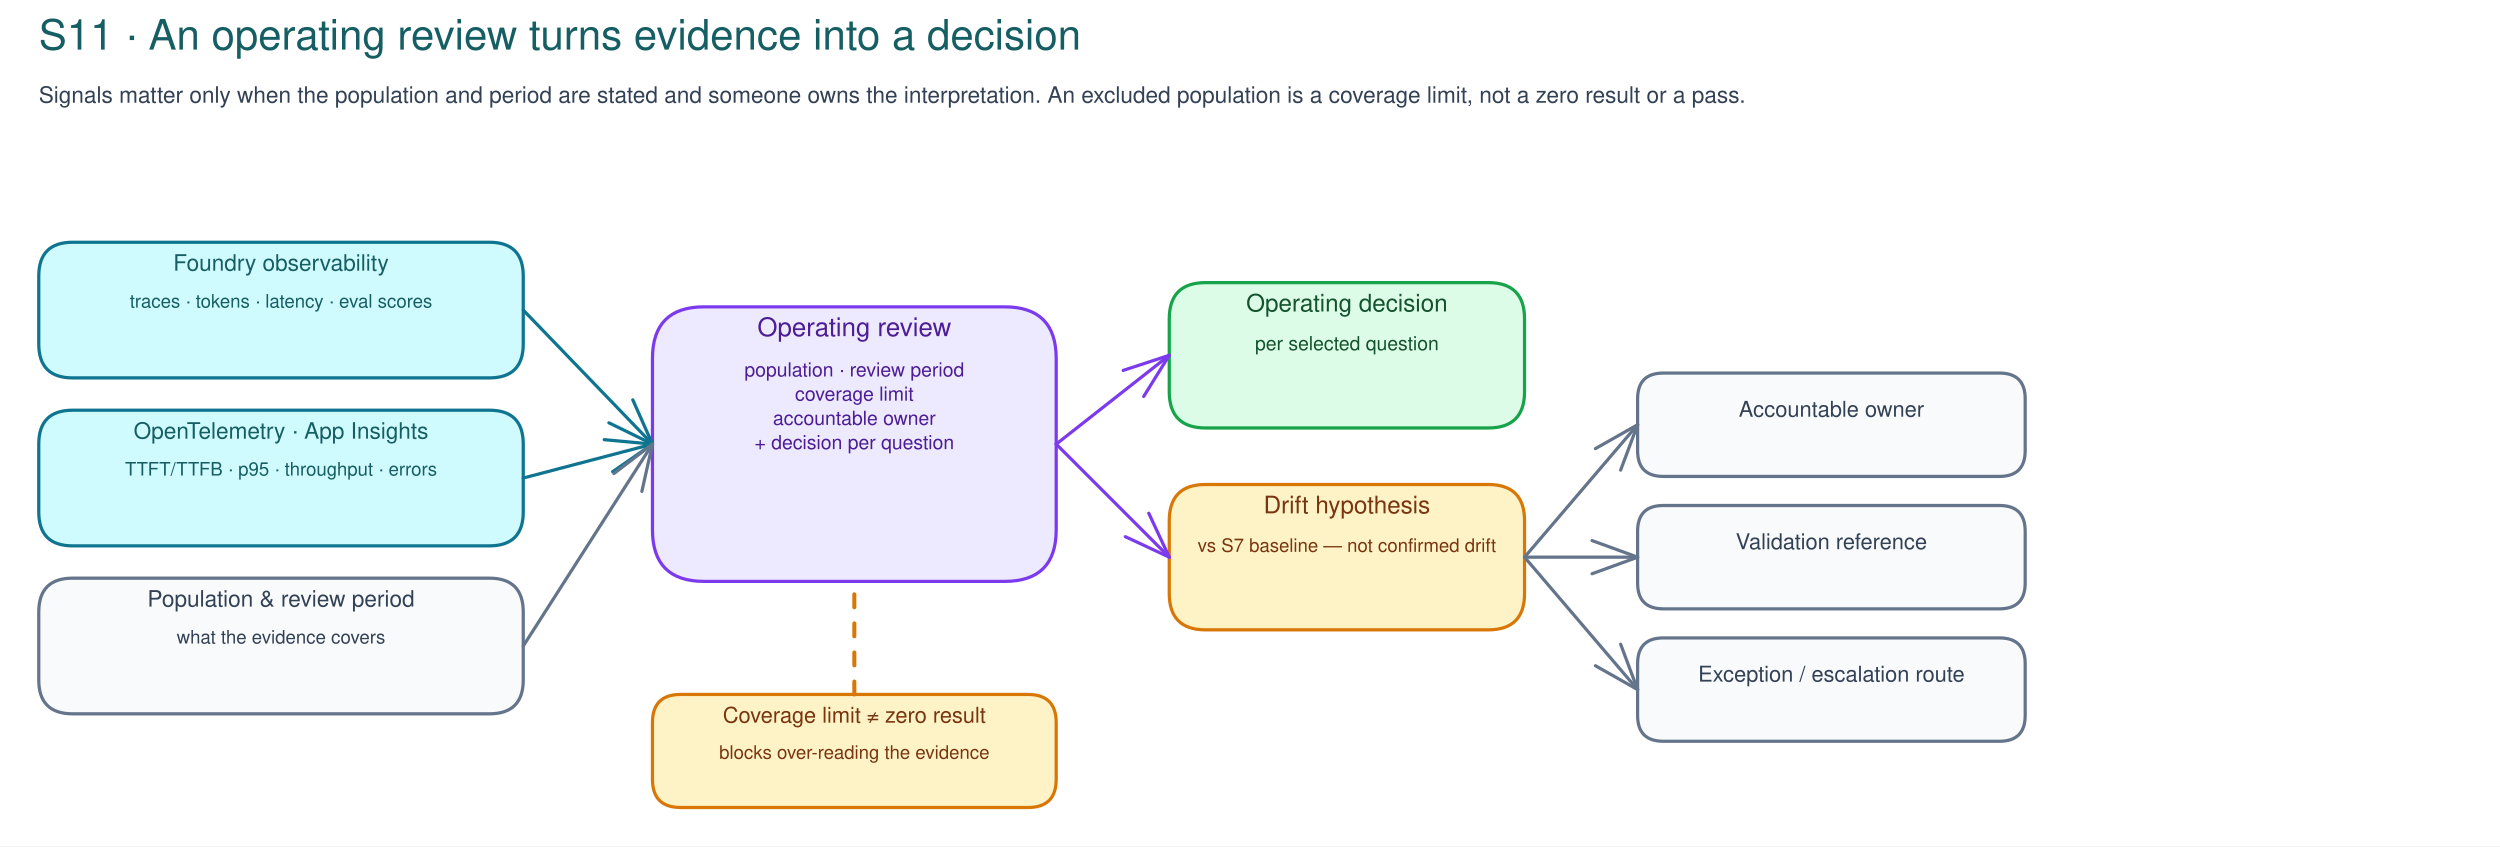
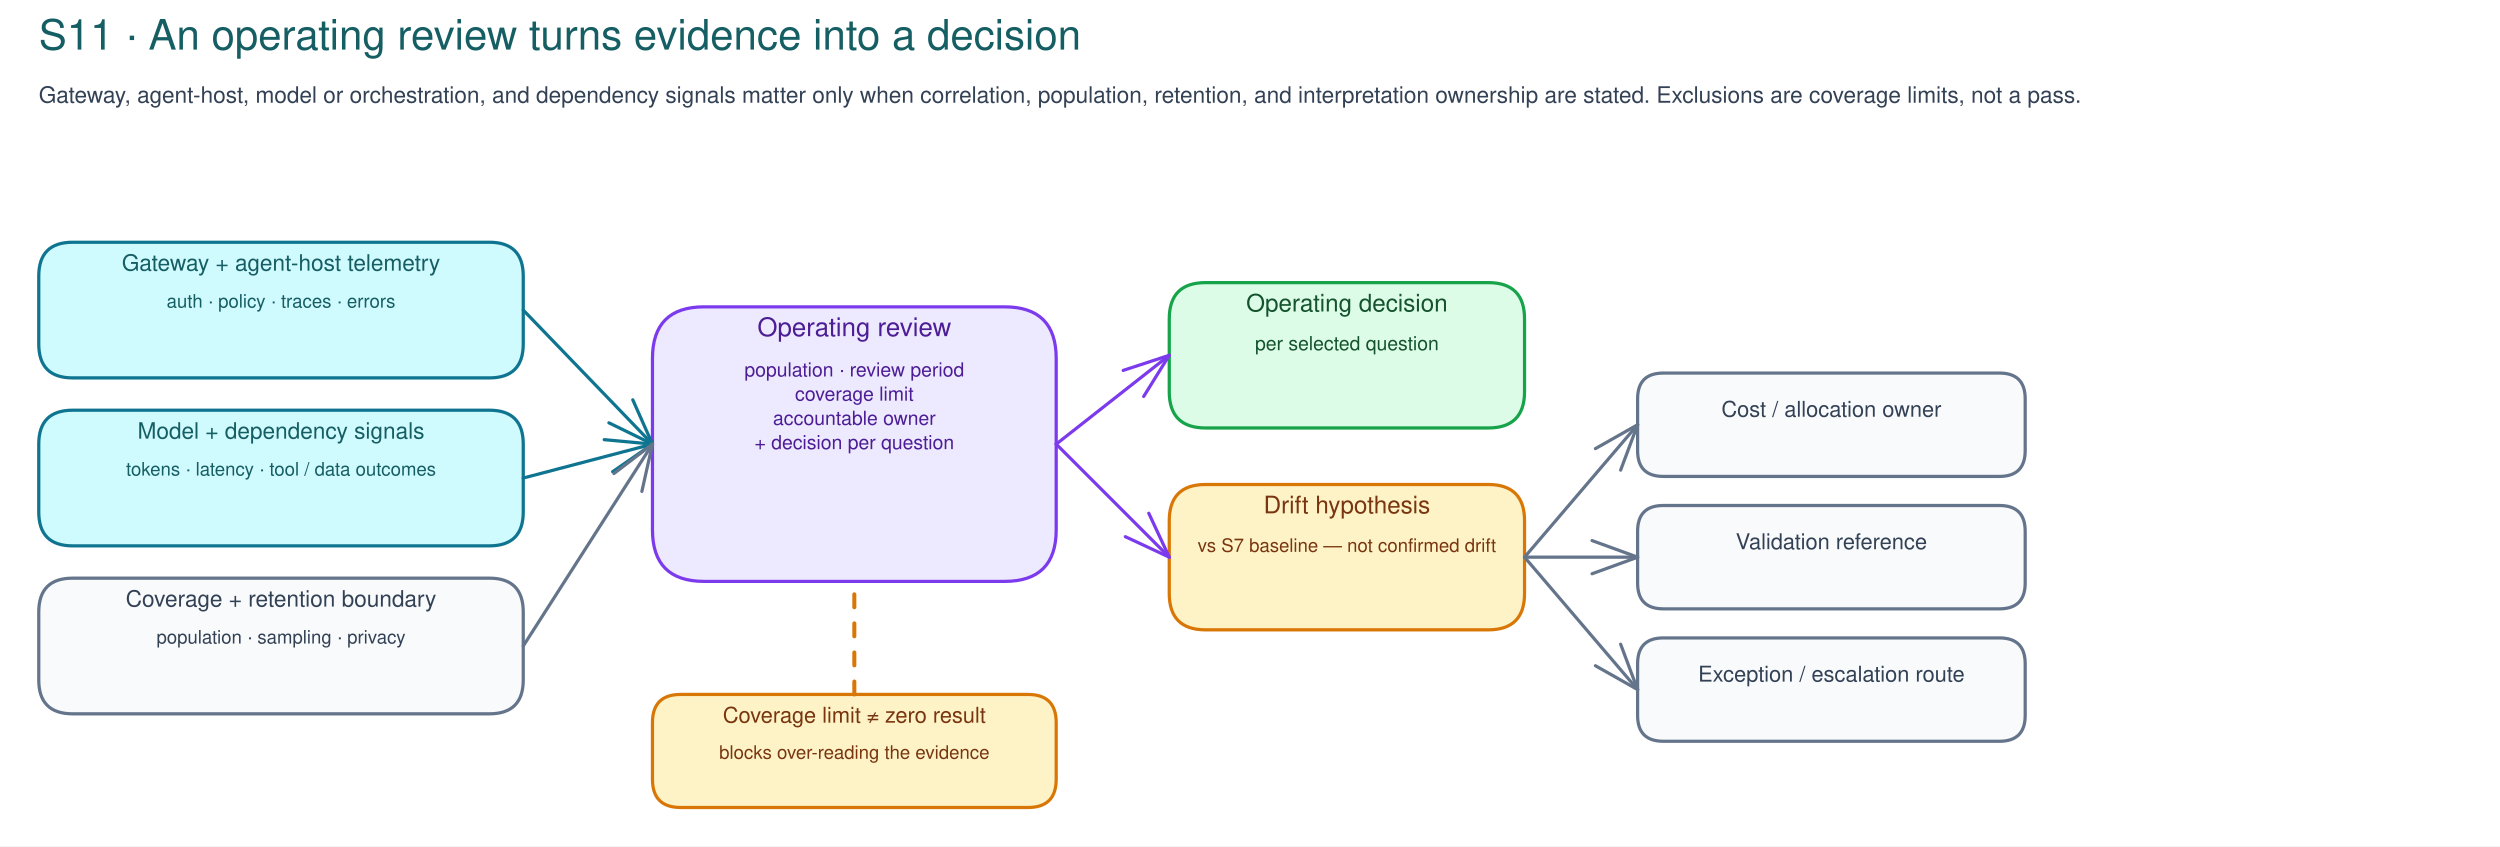
<svg xmlns="http://www.w3.org/2000/svg" version="1.1" viewBox="0 0 1548 524" width="1548" height="524">
  <defs>
    <style class="style-fonts">
      @font-face {
        font-family: "Virgil";
        src: url("https://unpkg.com/@excalidraw/excalidraw@undefined/dist/excalidraw-assets/Virgil.woff2");
      }
      @font-face {
        font-family: "Cascadia";
        src: url("https://unpkg.com/@excalidraw/excalidraw@undefined/dist/excalidraw-assets/Cascadia.woff2");
      }
      @font-face {
        font-family: "Assistant";
        src: url("https://unpkg.com/@excalidraw/excalidraw@undefined/dist/excalidraw-assets/Assistant-Regular.woff2");
      }
    </style>
  </defs>
  <rect x="0" y="0" width="1548" height="524" fill="#ffffff" />
  <g transform="translate(24 24) rotate(0 750 16.25)">
    <text x="0" y="0" font-family="Helvetica, Segoe UI Emoji" font-size="26px" fill="#155e63" text-anchor="start" style="white-space: pre;" direction="ltr" dominant-baseline="text-before-edge">S11 · An operating review turns evidence into a decision</text>
  </g>
  <g transform="translate(24 60) rotate(0 750 8.75)">
-     <text x="0" y="0" font-family="Helvetica, Segoe UI Emoji" font-size="14px" fill="#334155" text-anchor="start" style="white-space: pre;" direction="ltr" dominant-baseline="text-before-edge">Signals matter only when the population and period are stated and someone owns the interpretation. An excluded population is a coverage limit, not a zero result or a pass.</text>
+     <text x="0" y="0" font-family="Helvetica, Segoe UI Emoji" font-size="14px" fill="#334155" text-anchor="start" style="white-space: pre;" direction="ltr" dominant-baseline="text-before-edge">Gateway, agent-host, model or orchestration, and dependency signals matter only when correlation, population, retention, and interpretation ownership are stated. Exclusions are coverage limits, not a pass.</text>
  </g>
  <g stroke-linecap="round" transform="translate(24 150) rotate(0 150 42)">
-     <path d="M21 0 C93.76 0, 166.52 0, 279 0 C293 0, 300 7, 300 21 C300 31.7, 300 42.41, 300 63 C300 77, 293 84, 279 84 C208.84 84, 138.68 84, 21 84 C7 84, 0 77, 0 63 C0 46.62, 0 30.24, 0 21 C0 7, 7 0, 21 0" stroke="none" stroke-width="0" fill="#cffafe" />
-     <path d="M21 0 C76.93 0, 132.87 0, 279 0 M21 0 C83.15 0, 145.3 0, 279 0 M279 0 C293 0, 300 7, 300 21 M279 0 C293 0, 300 7, 300 21 M300 21 C300 29.66, 300 38.31, 300 63 M300 21 C300 31.24, 300 41.48, 300 63 M300 63 C300 77, 293 84, 279 84 M300 63 C300 77, 293 84, 279 84 M279 84 C184.04 84, 89.09 84, 21 84 M279 84 C196.29 84, 113.58 84, 21 84 M21 84 C7 84, 0 77, 0 63 M21 84 C7 84, 0 77, 0 63 M0 63 C0 54.33, 0 45.66, 0 21 M0 63 C0 47.5, 0 32, 0 21 M0 21 C0 7, 7 0, 21 0 M0 21 C0 7, 7 0, 21 0" stroke="#0e7490" stroke-width="2" fill="none" />
+     <path d="M21 0 C103.63 0, 186.27 0, 279 0 C293 0, 300 7, 300 21 C300 33.38, 300 45.75, 300 63 C300 77, 293 84, 279 84 C217.29 84, 155.58 84, 21 84 C7 84, 0 77, 0 63 C0 53.22, 0 43.44, 0 21 C0 7, 7 0, 21 0" stroke="none" stroke-width="0" fill="#cffafe" />
+     <path d="M21 0 C77.06 0, 133.13 0, 279 0 M21 0 C99.48 0, 177.97 0, 279 0 M279 0 C293 0, 300 7, 300 21 M279 0 C293 0, 300 7, 300 21 M300 21 C300 36.39, 300 51.78, 300 63 M300 21 C300 32.35, 300 43.7, 300 63 M300 63 C300 77, 293 84, 279 84 M300 63 C300 77, 293 84, 279 84 M279 84 C195.57 84, 112.15 84, 21 84 M279 84 C203.55 84, 128.09 84, 21 84 M21 84 C7 84, 0 77, 0 63 M21 84 C7 84, 0 77, 0 63 M0 63 C0 49.18, 0 35.36, 0 21 M0 63 C0 49.23, 0 35.47, 0 21 M0 21 C0 7, 7 0, 21 0 M0 21 C0 7, 7 0, 21 0" stroke="#0e7490" stroke-width="2" fill="none" />
  </g>
  <g transform="translate(30 164) rotate(0 144 8.75)">
-     <text x="144" y="0" font-family="Helvetica, Segoe UI Emoji" font-size="14px" fill="#155e63" text-anchor="middle" style="white-space: pre;" direction="ltr" dominant-baseline="text-before-edge">Foundry observability</text>
+     <text x="144" y="0" font-family="Helvetica, Segoe UI Emoji" font-size="14px" fill="#155e63" text-anchor="middle" style="white-space: pre;" direction="ltr" dominant-baseline="text-before-edge">Gateway + agent-host telemetry</text>
  </g>
  <g transform="translate(30 187.5) rotate(0 144 7.1875)">
-     <text x="144" y="0" font-family="Helvetica, Segoe UI Emoji" font-size="11.5px" fill="#155e63" text-anchor="middle" style="white-space: pre;" direction="ltr" dominant-baseline="text-before-edge">traces · tokens · latency · eval scores</text>
+     <text x="144" y="0" font-family="Helvetica, Segoe UI Emoji" font-size="11.5px" fill="#155e63" text-anchor="middle" style="white-space: pre;" direction="ltr" dominant-baseline="text-before-edge">auth · policy · traces · errors</text>
  </g>
  <g stroke-linecap="round" transform="translate(24 254) rotate(0 150 42)">
-     <path d="M21 0 C103.91 0, 186.83 0, 279 0 C293 0, 300 7, 300 21 C300 34.43, 300 47.86, 300 63 C300 77, 293 84, 279 84 C186.21 84, 93.42 84, 21 84 C7 84, 0 77, 0 63 C0 54.35, 0 45.69, 0 21 C0 7, 7 0, 21 0" stroke="none" stroke-width="0" fill="#cffafe" />
-     <path d="M21 0 C76.98 0, 132.97 0, 279 0 M21 0 C89.27 0, 157.55 0, 279 0 M279 0 C293 0, 300 7, 300 21 M279 0 C293 0, 300 7, 300 21 M300 21 C300 35.33, 300 49.66, 300 63 M300 21 C300 29.56, 300 38.12, 300 63 M300 63 C300 77, 293 84, 279 84 M300 63 C300 77, 293 84, 279 84 M279 84 C220.62 84, 162.24 84, 21 84 M279 84 C179.66 84, 80.33 84, 21 84 M21 84 C7 84, 0 77, 0 63 M21 84 C7 84, 0 77, 0 63 M0 63 C0 52.4, 0 41.8, 0 21 M0 63 C0 47.1, 0 31.2, 0 21 M0 21 C0 7, 7 0, 21 0 M0 21 C0 7, 7 0, 21 0" stroke="#0e7490" stroke-width="2" fill="none" />
+     <path d="M21 0 C113.78 0, 206.57 0, 279 0 C293 0, 300 7, 300 21 C300 36.1, 300 51.21, 300 63 C300 77, 293 84, 279 84 C194.66 84, 110.31 84, 21 84 C7 84, 0 77, 0 63 C0 52.54, 0 42.08, 0 21 C0 7, 7 0, 21 0" stroke="none" stroke-width="0" fill="#cffafe" />
+     <path d="M21 0 C77.11 0, 133.23 0, 279 0 M21 0 C105.61 0, 190.22 0, 279 0 M279 0 C293 0, 300 7, 300 21 M279 0 C293 0, 300 7, 300 21 M300 21 C300 33.66, 300 46.32, 300 63 M300 21 C300 30.67, 300 40.34, 300 63 M300 63 C300 77, 293 84, 279 84 M300 63 C300 77, 293 84, 279 84 M279 84 C180.55 84, 82.09 84, 21 84 M279 84 C186.92 84, 94.84 84, 21 84 M21 84 C7 84, 0 77, 0 63 M21 84 C7 84, 0 77, 0 63 M0 63 C0 47.25, 0 31.5, 0 21 M0 63 C0 48.84, 0 34.67, 0 21 M0 21 C0 7, 7 0, 21 0 M0 21 C0 7, 7 0, 21 0" stroke="#0e7490" stroke-width="2" fill="none" />
  </g>
  <g transform="translate(30 268) rotate(0 144 8.75)">
-     <text x="144" y="0" font-family="Helvetica, Segoe UI Emoji" font-size="14px" fill="#155e63" text-anchor="middle" style="white-space: pre;" direction="ltr" dominant-baseline="text-before-edge">OpenTelemetry · App Insights</text>
+     <text x="144" y="0" font-family="Helvetica, Segoe UI Emoji" font-size="14px" fill="#155e63" text-anchor="middle" style="white-space: pre;" direction="ltr" dominant-baseline="text-before-edge">Model + dependency signals</text>
  </g>
  <g transform="translate(30 291.5) rotate(0 144 7.1875)">
-     <text x="144" y="0" font-family="Helvetica, Segoe UI Emoji" font-size="11.5px" fill="#155e63" text-anchor="middle" style="white-space: pre;" direction="ltr" dominant-baseline="text-before-edge">TTFT/TTFB · p95 · throughput · errors</text>
+     <text x="144" y="0" font-family="Helvetica, Segoe UI Emoji" font-size="11.5px" fill="#155e63" text-anchor="middle" style="white-space: pre;" direction="ltr" dominant-baseline="text-before-edge">tokens · latency · tool / data outcomes</text>
  </g>
  <g stroke-linecap="round" transform="translate(24 358) rotate(0 150 42)">
-     <path d="M21 0 C114.07 0, 207.13 0, 279 0 C293 0, 300 7, 300 21 C300 37.16, 300 53.32, 300 63 C300 77, 293 84, 279 84 C215.18 84, 151.35 84, 21 84 C7 84, 0 77, 0 63 C0 53.67, 0 44.34, 0 21 C0 7, 7 0, 21 0" stroke="none" stroke-width="0" fill="#f8fafc" />
-     <path d="M21 0 C77.03 0, 133.06 0, 279 0 M21 0 C95.4 0, 169.8 0, 279 0 M279 0 C293 0, 300 7, 300 21 M279 0 C293 0, 300 7, 300 21 M300 21 C300 32.61, 300 44.21, 300 63 M300 21 C300 36.27, 300 51.55, 300 63 M300 63 C300 77, 293 84, 279 84 M300 63 C300 77, 293 84, 279 84 M279 84 C205.59 84, 132.18 84, 21 84 M279 84 C214.63 84, 150.27 84, 21 84 M21 84 C7 84, 0 77, 0 63 M21 84 C7 84, 0 77, 0 63 M0 63 C0 50.47, 0 37.93, 0 21 M0 63 C0 46.7, 0 30.4, 0 21 M0 21 C0 7, 7 0, 21 0 M0 21 C0 7, 7 0, 21 0" stroke="#64748b" stroke-width="2" fill="none" />
+     <path d="M21 0 C123.94 0, 226.87 0, 279 0 C293 0, 300 7, 300 21 C300 30.43, 300 39.87, 300 63 C300 77, 293 84, 279 84 C223.62 84, 168.25 84, 21 84 C7 84, 0 77, 0 63 C0 51.87, 0 40.73, 0 21 C0 7, 7 0, 21 0" stroke="none" stroke-width="0" fill="#f8fafc" />
+     <path d="M21 0 C77.16 0, 133.32 0, 279 0 M21 0 C111.73 0, 202.47 0, 279 0 M279 0 C293 0, 300 7, 300 21 M279 0 C293 0, 300 7, 300 21 M300 21 C300 30.94, 300 40.87, 300 63 M300 21 C300 37.39, 300 53.77, 300 63 M300 63 C300 77, 293 84, 279 84 M300 63 C300 77, 293 84, 279 84 M279 84 C217.12 84, 155.24 84, 21 84 M279 84 C221.89 84, 164.78 84, 21 84 M21 84 C7 84, 0 77, 0 63 M21 84 C7 84, 0 77, 0 63 M0 63 C0 53.72, 0 44.43, 0 21 M0 63 C0 48.44, 0 33.87, 0 21 M0 21 C0 7, 7 0, 21 0 M0 21 C0 7, 7 0, 21 0" stroke="#64748b" stroke-width="2" fill="none" />
  </g>
  <g transform="translate(30 372) rotate(0 144 8.75)">
-     <text x="144" y="0" font-family="Helvetica, Segoe UI Emoji" font-size="14px" fill="#334155" text-anchor="middle" style="white-space: pre;" direction="ltr" dominant-baseline="text-before-edge">Population &amp; review period</text>
+     <text x="144" y="0" font-family="Helvetica, Segoe UI Emoji" font-size="14px" fill="#334155" text-anchor="middle" style="white-space: pre;" direction="ltr" dominant-baseline="text-before-edge">Coverage + retention boundary</text>
  </g>
  <g transform="translate(30 395.5) rotate(0 144 7.1875)">
-     <text x="144" y="0" font-family="Helvetica, Segoe UI Emoji" font-size="11.5px" fill="#334155" text-anchor="middle" style="white-space: pre;" direction="ltr" dominant-baseline="text-before-edge">what the evidence covers</text>
+     <text x="144" y="0" font-family="Helvetica, Segoe UI Emoji" font-size="11.5px" fill="#334155" text-anchor="middle" style="white-space: pre;" direction="ltr" dominant-baseline="text-before-edge">population · sampling · privacy</text>
  </g>
  <g stroke-linecap="round" transform="translate(404 190) rotate(0 125 85)">
-     <path d="M32 0 C69.21 0, 106.42 0, 218 0 C239.33 0, 250 10.67, 250 32 C250 58.47, 250 84.93, 250 138 C250 159.33, 239.33 170, 218 170 C155.67 170, 93.34 170, 32 170 C10.67 170, 0 159.33, 0 138 C0 112.74, 0 87.49, 0 32 C0 10.67, 10.67 0, 32 0" stroke="none" stroke-width="0" fill="#ede9fe" />
-     <path d="M32 0 C72.43 0, 112.86 0, 218 0 M32 0 C90.05 0, 148.11 0, 218 0 M218 0 C239.33 0, 250 10.67, 250 32 M218 0 C239.33 0, 250 10.67, 250 32 M250 32 C250 54.41, 250 76.82, 250 138 M250 32 C250 66.3, 250 100.6, 250 138 M250 138 C250 159.33, 239.33 170, 218 170 M250 138 C250 159.33, 239.33 170, 218 170 M218 170 C154.24 170, 90.49 170, 32 170 M218 170 C159.61 170, 101.22 170, 32 170 M32 170 C10.67 170, 0 159.33, 0 138 M32 170 C10.67 170, 0 159.33, 0 138 M0 138 C0 101.49, 0 64.99, 0 32 M0 138 C0 95.86, 0 53.71, 0 32 M0 32 C0 10.67, 10.67 0, 32 0 M0 32 C0 10.67, 10.67 0, 32 0" stroke="#7c3aed" stroke-width="2" fill="none" />
+     <path d="M32 0 C76.33 0, 120.66 0, 218 0 C239.33 0, 250 10.67, 250 32 C250 62.69, 250 93.38, 250 138 C250 159.33, 239.33 170, 218 170 C161.76 170, 105.52 170, 32 170 C10.67 170, 0 159.33, 0 138 C0 108.19, 0 78.38, 0 32 C0 10.67, 10.67 0, 32 0" stroke="none" stroke-width="0" fill="#ede9fe" />
+     <path d="M32 0 C72.52 0, 113.05 0, 218 0 M32 0 C101.83 0, 171.66 0, 218 0 M218 0 C239.33 0, 250 10.67, 250 32 M218 0 C239.33 0, 250 10.67, 250 32 M250 32 C250 71.4, 250 110.79, 250 138 M250 32 C250 69.11, 250 106.22, 250 138 M250 138 C250 159.33, 239.33 170, 218 170 M250 138 C250 159.33, 239.33 170, 218 170 M218 170 C162.55 170, 107.11 170, 32 170 M218 170 C164.84 170, 111.68 170, 32 170 M32 170 C10.67 170, 0 159.33, 0 138 M32 170 C10.67 170, 0 159.33, 0 138 M0 138 C0 109.69, 0 81.39, 0 32 M0 138 C0 100.24, 0 62.47, 0 32 M0 32 C0 10.67, 10.67 0, 32 0 M0 32 C0 10.67, 10.67 0, 32 0" stroke="#7c3aed" stroke-width="2" fill="none" />
  </g>
  <g transform="translate(410 204) rotate(0 119 10)">
    <text x="119" y="0" font-family="Helvetica, Segoe UI Emoji" font-size="16px" fill="#4c1d95" text-anchor="middle" style="white-space: pre;" direction="ltr" dominant-baseline="text-before-edge">Operating review</text>
  </g>
  <g transform="translate(410 230) rotate(0 119 30)">
    <text x="119" y="0" font-family="Helvetica, Segoe UI Emoji" font-size="12px" fill="#4c1d95" text-anchor="middle" style="white-space: pre;" direction="ltr" dominant-baseline="text-before-edge">population · review period</text>
    <text x="119" y="15" font-family="Helvetica, Segoe UI Emoji" font-size="12px" fill="#4c1d95" text-anchor="middle" style="white-space: pre;" direction="ltr" dominant-baseline="text-before-edge">coverage limit</text>
    <text x="119" y="30" font-family="Helvetica, Segoe UI Emoji" font-size="12px" fill="#4c1d95" text-anchor="middle" style="white-space: pre;" direction="ltr" dominant-baseline="text-before-edge">accountable owner</text>
    <text x="119" y="45" font-family="Helvetica, Segoe UI Emoji" font-size="12px" fill="#4c1d95" text-anchor="middle" style="white-space: pre;" direction="ltr" dominant-baseline="text-before-edge">+ decision per question</text>
  </g>
  <g stroke-linecap="round">
    <g transform="translate(324 192) rotate(0 40 41.5)">
-       <path d="M0 0 C17.4 18.06, 34.81 36.11, 80 83 M0 0 C26.87 27.88, 53.74 55.75, 80 83" stroke="#0e7490" stroke-width="2" fill="none" />
+       <path d="M0 0 C17.44 18.1, 34.89 36.2, 80 83 M0 0 C31.93 33.13, 63.87 66.26, 80 83" stroke="#0e7490" stroke-width="2" fill="none" />
    </g>
    <g transform="translate(324 192) rotate(0 40 41.5)">
-       <path d="M53.05 69.82 C58.91 72.69, 64.78 75.56, 80 83 M53.05 69.82 C62.1 74.25, 71.15 78.67, 80 83" stroke="#0e7490" stroke-width="2" fill="none" />
+       <path d="M53.05 69.82 C58.93 72.7, 64.8 75.57, 80 83 M53.05 69.82 C63.81 75.08, 74.56 80.34, 80 83" stroke="#0e7490" stroke-width="2" fill="none" />
    </g>
    <g transform="translate(324 192) rotate(0 40 41.5)">
-       <path d="M67.82 55.58 C70.47 61.55, 73.12 67.51, 80 83 M67.82 55.58 C71.91 64.79, 76 74, 80 83" stroke="#0e7490" stroke-width="2" fill="none" />
+       <path d="M67.82 55.58 C70.48 61.56, 73.13 67.54, 80 83 M67.82 55.58 C72.68 66.53, 77.54 77.47, 80 83" stroke="#0e7490" stroke-width="2" fill="none" />
    </g>
  </g>
  <mask />
  <g stroke-linecap="round">
    <g transform="translate(324 296) rotate(0 40 -10.5)">
-       <path d="M0 0 C17.41 -4.57, 34.82 -9.14, 80 -21 M0 0 C27.5 -7.22, 55 -14.44, 80 -21" stroke="#0e7490" stroke-width="2" fill="none" />
+       <path d="M0 0 C17.45 -4.58, 34.9 -9.16, 80 -21 M0 0 C16.57 -4.35, 33.13 -8.7, 80 -21" stroke="#0e7490" stroke-width="2" fill="none" />
    </g>
    <g transform="translate(324 296) rotate(0 40 -10.5)">
-       <path d="M55.34 -3.92 C60.71 -7.64, 66.07 -11.35, 80 -21 M55.34 -3.92 C63.82 -9.79, 72.29 -15.66, 80 -21" stroke="#0e7490" stroke-width="2" fill="none" />
+       <path d="M55.34 -3.92 C60.72 -7.64, 66.1 -11.37, 80 -21 M55.34 -3.92 C60.44 -7.46, 65.55 -10.99, 80 -21" stroke="#0e7490" stroke-width="2" fill="none" />
    </g>
    <g transform="translate(324 296) rotate(0 40 -10.5)">
-       <path d="M50.13 -23.77 C56.63 -23.16, 63.13 -22.56, 80 -21 M50.13 -23.77 C60.4 -22.82, 70.67 -21.86, 80 -21" stroke="#0e7490" stroke-width="2" fill="none" />
+       <path d="M50.13 -23.77 C56.64 -23.16, 63.16 -22.56, 80 -21 M50.13 -23.77 C56.31 -23.19, 62.5 -22.62, 80 -21" stroke="#0e7490" stroke-width="2" fill="none" />
    </g>
  </g>
  <mask />
  <g stroke-linecap="round">
    <g transform="translate(324 400) rotate(0 40 -62.5)">
-       <path d="M0 0 C17.41 -27.21, 34.83 -54.42, 80 -125 M0 0 C28.13 -43.96, 56.27 -87.92, 80 -125" stroke="#64748b" stroke-width="2" fill="none" />
+       <path d="M0 0 C17.45 -27.27, 34.91 -54.55, 80 -125 M0 0 C17.2 -26.87, 34.4 -53.75, 80 -125" stroke="#64748b" stroke-width="2" fill="none" />
    </g>
    <g transform="translate(324 400) rotate(0 40 -62.5)">
-       <path d="M73.45 -95.72 C74.87 -102.1, 76.3 -108.47, 80 -125 M73.45 -95.72 C75.75 -106.02, 78.06 -116.32, 80 -125" stroke="#64748b" stroke-width="2" fill="none" />
+       <path d="M73.45 -95.72 C74.88 -102.11, 76.31 -108.5, 80 -125 M73.45 -95.72 C74.85 -102.02, 76.26 -108.31, 80 -125" stroke="#64748b" stroke-width="2" fill="none" />
    </g>
    <g transform="translate(324 400) rotate(0 40 -62.5)">
-       <path d="M56.16 -106.79 C61.35 -110.75, 66.54 -114.72, 80 -125 M56.16 -106.79 C64.54 -113.19, 72.93 -119.6, 80 -125" stroke="#64748b" stroke-width="2" fill="none" />
+       <path d="M56.16 -106.79 C61.36 -110.76, 66.56 -114.73, 80 -125 M56.16 -106.79 C61.29 -110.7, 66.41 -114.62, 80 -125" stroke="#64748b" stroke-width="2" fill="none" />
    </g>
  </g>
  <mask />
  <g stroke-linecap="round" transform="translate(404 430) rotate(0 125 35)">
-     <path d="M17.5 0 C77.43 0, 137.37 0, 232.5 0 C244.17 0, 250 5.83, 250 17.5 C250 30.78, 250 44.07, 250 52.5 C250 64.17, 244.17 70, 232.5 70 C165.73 70, 98.96 70, 17.5 70 C5.83 70, 0 64.17, 0 52.5 C0 43.03, 0 33.57, 0 17.5 C0 5.83, 5.83 0, 17.5 0" stroke="none" stroke-width="0" fill="#fef3c7" />
-     <path d="M17.5 0 C64.31 0, 111.13 0, 232.5 0 M17.5 0 C94.81 0, 172.12 0, 232.5 0 M232.5 0 C244.17 0, 250 5.83, 250 17.5 M232.5 0 C244.17 0, 250 5.83, 250 17.5 M250 17.5 C250 27.36, 250 37.21, 250 52.5 M250 17.5 C250 26.02, 250 34.54, 250 52.5 M250 52.5 C250 64.17, 244.17 70, 232.5 70 M250 52.5 C250 64.17, 244.17 70, 232.5 70 M232.5 70 C176.76 70, 121.02 70, 17.5 70 M232.5 70 C180.29 70, 128.08 70, 17.5 70 M17.5 70 C5.83 70, 0 64.17, 0 52.5 M17.5 70 C5.83 70, 0 64.17, 0 52.5 M0 52.5 C0 44.23, 0 35.95, 0 17.5 M0 52.5 C0 44.92, 0 37.34, 0 17.5 M0 17.5 C0 5.83, 5.83 0, 17.5 0 M0 17.5 C0 5.83, 5.83 0, 17.5 0" stroke="#d97706" stroke-width="2" fill="none" />
+     <path d="M17.5 0 C85.66 0, 153.82 0, 232.5 0 C244.17 0, 250 5.83, 250 17.5 C250 25.18, 250 32.86, 250 52.5 C250 64.17, 244.17 70, 232.5 70 C172.77 70, 113.04 70, 17.5 70 C5.83 70, 0 64.17, 0 52.5 C0 41.53, 0 30.56, 0 17.5 C0 5.83, 5.83 0, 17.5 0" stroke="none" stroke-width="0" fill="#fef3c7" />
+     <path d="M17.5 0 C64.42 0, 111.35 0, 232.5 0 M17.5 0 C65.42 0, 113.35 0, 232.5 0 M232.5 0 C244.17 0, 250 5.83, 250 17.5 M232.5 0 C244.17 0, 250 5.83, 250 17.5 M250 17.5 C250 25.97, 250 34.43, 250 52.5 M250 17.5 C250 26.95, 250 36.39, 250 52.5 M250 52.5 C250 64.17, 244.17 70, 232.5 70 M250 52.5 C250 64.17, 244.17 70, 232.5 70 M232.5 70 C186.36 70, 140.23 70, 17.5 70 M232.5 70 C186.33 70, 140.17 70, 17.5 70 M17.5 70 C5.83 70, 0 64.17, 0 52.5 M17.5 70 C5.83 70, 0 64.17, 0 52.5 M0 52.5 C0 39.93, 0 27.37, 0 17.5 M0 52.5 C0 39.37, 0 26.23, 0 17.5 M0 17.5 C0 5.83, 5.83 0, 17.5 0 M0 17.5 C0 5.83, 5.83 0, 17.5 0" stroke="#d97706" stroke-width="2" fill="none" />
  </g>
  <g transform="translate(410 444) rotate(0 119 8.4375)">
    <text x="119" y="0" font-family="Helvetica, Segoe UI Emoji" font-size="13.5px" fill="#78350f" text-anchor="middle" style="white-space: pre;" direction="ltr" dominant-baseline="text-before-edge">Coverage limit ≠ zero result</text>
  </g>
  <g transform="translate(410 466.875) rotate(0 119 7.1875)">
    <text x="119" y="0" font-family="Helvetica, Segoe UI Emoji" font-size="11.5px" fill="#78350f" text-anchor="middle" style="white-space: pre;" direction="ltr" dominant-baseline="text-before-edge">blocks over-reading the evidence</text>
  </g>
  <g stroke-linecap="round">
    <g transform="translate(529 430) rotate(0 0 -35)">
-       <path d="M0 0 C0 -15.26, 0 -30.51, 0 -70" stroke="#d97706" stroke-width="2.5" fill="none" stroke-dasharray="8 10" />
+       <path d="M0 0 C0 -15.29, 0 -30.58, 0 -70" stroke="#d97706" stroke-width="2.5" fill="none" stroke-dasharray="8 10" />
    </g>
  </g>
  <mask />
  <g stroke-linecap="round" transform="translate(724 175) rotate(0 110 45)">
-     <path d="M22.5 0 C92.13 0, 161.76 0, 197.5 0 C212.5 0, 220 7.5, 220 22.5 C220 40.48, 220 58.45, 220 67.5 C220 82.5, 212.5 90, 197.5 90 C146.02 90, 94.54 90, 22.5 90 C7.5 90, 0 82.5, 0 67.5 C0 54.36, 0 41.22, 0 22.5 C0 7.5, 7.5 0, 22.5 0" stroke="none" stroke-width="0" fill="#dcfce7" />
-     <path d="M22.5 0 C60.65 0, 98.8 0, 197.5 0 M22.5 0 C90.97 0, 159.44 0, 197.5 0 M197.5 0 C212.5 0, 220 7.5, 220 22.5 M197.5 0 C212.5 0, 220 7.5, 220 22.5 M220 22.5 C220 34.28, 220 46.06, 220 67.5 M220 22.5 C220 34.05, 220 45.6, 220 67.5 M220 67.5 C220 82.5, 212.5 90, 197.5 90 M220 67.5 C220 82.5, 212.5 90, 197.5 90 M197.5 90 C138.54 90, 79.58 90, 22.5 90 M197.5 90 C139.96 90, 82.43 90, 22.5 90 M22.5 90 C7.5 90, 0 82.5, 0 67.5 M22.5 90 C7.5 90, 0 82.5, 0 67.5 M0 67.5 C0 54.1, 0 40.71, 0 22.5 M0 67.5 C0 54.18, 0 40.87, 0 22.5 M0 22.5 C0 7.5, 7.5 0, 22.5 0 M0 22.5 C0 7.5, 7.5 0, 22.5 0" stroke="#16a34a" stroke-width="2" fill="none" />
+     <path d="M22.5 0 C63.83 0, 105.15 0, 197.5 0 C212.5 0, 220 7.5, 220 22.5 C220 33.27, 220 44.04, 220 67.5 C220 82.5, 212.5 90, 197.5 90 C151.75 90, 106 90, 22.5 90 C7.5 90, 0 82.5, 0 67.5 C0 52.43, 0 37.36, 0 22.5 C0 7.5, 7.5 0, 22.5 0" stroke="none" stroke-width="0" fill="#dcfce7" />
+     <path d="M22.5 0 C60.74 0, 98.97 0, 197.5 0 M22.5 0 C67.05 0, 111.59 0, 197.5 0 M197.5 0 C212.5 0, 220 7.5, 220 22.5 M197.5 0 C212.5 0, 220 7.5, 220 22.5 M220 22.5 C220 32.49, 220 42.48, 220 67.5 M220 22.5 C220 35.24, 220 47.98, 220 67.5 M220 67.5 C220 82.5, 212.5 90, 197.5 90 M220 67.5 C220 82.5, 212.5 90, 197.5 90 M197.5 90 C146.36 90, 95.22 90, 22.5 90 M197.5 90 C144.88 90, 92.27 90, 22.5 90 M22.5 90 C7.5 90, 0 82.5, 0 67.5 M22.5 90 C7.5 90, 0 82.5, 0 67.5 M0 67.5 C0 57.58, 0 47.67, 0 22.5 M0 67.5 C0 56.04, 0 44.59, 0 22.5 M0 22.5 C0 7.5, 7.5 0, 22.5 0 M0 22.5 C0 7.5, 7.5 0, 22.5 0" stroke="#16a34a" stroke-width="2" fill="none" />
  </g>
  <g transform="translate(730 189) rotate(0 104 9.375)">
    <text x="104" y="0" font-family="Helvetica, Segoe UI Emoji" font-size="15px" fill="#14532d" text-anchor="middle" style="white-space: pre;" direction="ltr" dominant-baseline="text-before-edge">Operating decision</text>
  </g>
  <g transform="translate(730 213.75) rotate(0 104 7.5)">
    <text x="104" y="0" font-family="Helvetica, Segoe UI Emoji" font-size="12px" fill="#14532d" text-anchor="middle" style="white-space: pre;" direction="ltr" dominant-baseline="text-before-edge">per selected question</text>
  </g>
  <g stroke-linecap="round" transform="translate(724 300) rotate(0 110 45)">
-     <path d="M22.5 0 C64.02 0, 105.53 0, 197.5 0 C212.5 0, 220 7.5, 220 22.5 C220 34.4, 220 46.3, 220 67.5 C220 82.5, 212.5 90, 197.5 90 C130.67 90, 63.83 90, 22.5 90 C7.5 90, 0 82.5, 0 67.5 C0 53.64, 0 39.78, 0 22.5 C0 7.5, 7.5 0, 22.5 0" stroke="none" stroke-width="0" fill="#fef3c7" />
-     <path d="M22.5 0 C60.68 0, 98.86 0, 197.5 0 M22.5 0 C60.12 0, 97.74 0, 197.5 0 M197.5 0 C212.5 0, 220 7.5, 220 22.5 M197.5 0 C212.5 0, 220 7.5, 220 22.5 M220 22.5 C220 40.36, 220 58.21, 220 67.5 M220 22.5 C220 32.25, 220 42, 220 67.5 M220 67.5 C220 82.5, 212.5 90, 197.5 90 M220 67.5 C220 82.5, 212.5 90, 197.5 90 M197.5 90 C128.35 90, 59.19 90, 22.5 90 M197.5 90 C128.68 90, 59.87 90, 22.5 90 M22.5 90 C7.5 90, 0 82.5, 0 67.5 M22.5 90 C7.5 90, 0 82.5, 0 67.5 M0 67.5 C0 52.03, 0 36.57, 0 22.5 M0 67.5 C0 53.76, 0 40.01, 0 22.5 M0 22.5 C0 7.5, 7.5 0, 22.5 0 M0 22.5 C0 7.5, 7.5 0, 22.5 0" stroke="#d97706" stroke-width="2" fill="none" />
+     <path d="M22.5 0 C70.71 0, 118.93 0, 197.5 0 C212.5 0, 220 7.5, 220 22.5 C220 36.19, 220 49.89, 220 67.5 C220 82.5, 212.5 90, 197.5 90 C136.4 90, 75.29 90, 22.5 90 C7.5 90, 0 82.5, 0 67.5 C0 51.71, 0 35.91, 0 22.5 C0 7.5, 7.5 0, 22.5 0" stroke="none" stroke-width="0" fill="#fef3c7" />
+     <path d="M22.5 0 C60.77 0, 99.04 0, 197.5 0 M22.5 0 C71.2 0, 119.9 0, 197.5 0 M197.5 0 C212.5 0, 220 7.5, 220 22.5 M197.5 0 C212.5 0, 220 7.5, 220 22.5 M220 22.5 C220 38.57, 220 54.64, 220 67.5 M220 22.5 C220 33.44, 220 44.38, 220 67.5 M220 67.5 C220 82.5, 212.5 90, 197.5 90 M220 67.5 C220 82.5, 212.5 90, 197.5 90 M197.5 90 C136.17 90, 74.83 90, 22.5 90 M197.5 90 C133.61 90, 69.71 90, 22.5 90 M22.5 90 C7.5 90, 0 82.5, 0 67.5 M22.5 90 C7.5 90, 0 82.5, 0 67.5 M0 67.5 C0 55.51, 0 43.53, 0 22.5 M0 67.5 C0 55.62, 0 43.73, 0 22.5 M0 22.5 C0 7.5, 7.5 0, 22.5 0 M0 22.5 C0 7.5, 7.5 0, 22.5 0" stroke="#d97706" stroke-width="2" fill="none" />
  </g>
  <g transform="translate(730 314) rotate(0 104 9.375)">
    <text x="104" y="0" font-family="Helvetica, Segoe UI Emoji" font-size="15px" fill="#78350f" text-anchor="middle" style="white-space: pre;" direction="ltr" dominant-baseline="text-before-edge">Drift hypothesis</text>
  </g>
  <g transform="translate(730 338.75) rotate(0 104 7.1875)">
    <text x="104" y="0" font-family="Helvetica, Segoe UI Emoji" font-size="11.5px" fill="#78350f" text-anchor="middle" style="white-space: pre;" direction="ltr" dominant-baseline="text-before-edge">vs S7 baseline — not confirmed drift</text>
  </g>
  <g stroke-linecap="round">
    <g transform="translate(654 275) rotate(0 35 -27.5)">
-       <path d="M0 0 C15.29 -12.01, 30.57 -24.02, 70 -55 M0 0 C16.71 -13.13, 33.42 -26.26, 70 -55" stroke="#7c3aed" stroke-width="2" fill="none" />
+       <path d="M0 0 C15.32 -12.04, 30.64 -24.08, 70 -55 M0 0 C21.14 -16.61, 42.28 -33.22, 70 -55" stroke="#7c3aed" stroke-width="2" fill="none" />
    </g>
    <g transform="translate(654 275) rotate(0 35 -27.5)">
-       <path d="M54.17 -29.52 C57.63 -35.08, 61.08 -40.65, 70 -55 M54.17 -29.52 C57.95 -35.6, 61.73 -41.68, 70 -55" stroke="#7c3aed" stroke-width="2" fill="none" />
+       <path d="M54.17 -29.52 C57.64 -35.09, 61.1 -40.67, 70 -55 M54.17 -29.52 C58.95 -37.21, 63.73 -44.91, 70 -55" stroke="#7c3aed" stroke-width="2" fill="none" />
    </g>
    <g transform="translate(654 275) rotate(0 35 -27.5)">
-       <path d="M41.49 -45.65 C47.72 -47.69, 53.94 -49.73, 70 -55 M41.49 -45.65 C48.3 -47.88, 55.1 -50.11, 70 -55" stroke="#7c3aed" stroke-width="2" fill="none" />
+       <path d="M41.49 -45.65 C47.73 -47.7, 53.97 -49.74, 70 -55 M41.49 -45.65 C50.1 -48.47, 58.71 -51.3, 70 -55" stroke="#7c3aed" stroke-width="2" fill="none" />
    </g>
  </g>
  <mask />
  <g stroke-linecap="round">
    <g transform="translate(654 275) rotate(0 35 35)">
-       <path d="M0 0 C15.29 15.29, 30.58 30.58, 70 70 M0 0 C17.26 17.26, 34.53 34.53, 70 70" stroke="#7c3aed" stroke-width="2" fill="none" />
+       <path d="M0 0 C15.33 15.33, 30.65 30.65, 70 70 M0 0 C21.7 21.7, 43.39 43.39, 70 70" stroke="#7c3aed" stroke-width="2" fill="none" />
    </g>
    <g transform="translate(654 275) rotate(0 35 35)">
-       <path d="M42.81 57.32 C48.75 60.09, 54.69 62.86, 70 70 M42.81 57.32 C49.52 60.45, 56.22 63.58, 70 70" stroke="#7c3aed" stroke-width="2" fill="none" />
+       <path d="M42.81 57.32 C48.76 60.1, 54.72 62.87, 70 70 M42.81 57.32 C51.24 61.25, 59.67 65.18, 70 70" stroke="#7c3aed" stroke-width="2" fill="none" />
    </g>
    <g transform="translate(654 275) rotate(0 35 35)">
-       <path d="M57.32 42.81 C60.09 48.75, 62.86 54.69, 70 70 M57.32 42.81 C60.45 49.52, 63.58 56.22, 70 70" stroke="#7c3aed" stroke-width="2" fill="none" />
+       <path d="M57.32 42.81 C60.1 48.76, 62.87 54.72, 70 70 M57.32 42.81 C61.25 51.24, 65.18 59.67, 70 70" stroke="#7c3aed" stroke-width="2" fill="none" />
    </g>
  </g>
  <mask />
  <g stroke-linecap="round" transform="translate(1014 231) rotate(0 120 32)">
-     <path d="M16 0 C65.12 0, 114.24 0, 224 0 C234.67 0, 240 5.33, 240 16 C240 23.66, 240 31.32, 240 48 C240 58.67, 234.67 64, 224 64 C169.62 64, 115.24 64, 16 64 C5.33 64, 0 58.67, 0 48 C0 37.28, 0 26.57, 0 16 C0 5.33, 5.33 0, 16 0" stroke="none" stroke-width="0" fill="#f8fafc" />
-     <path d="M16 0 C61.45 0, 106.9 0, 224 0 M16 0 C68.95 0, 121.89 0, 224 0 M224 0 C234.67 0, 240 5.33, 240 16 M224 0 C234.67 0, 240 5.33, 240 16 M240 16 C240 23.1, 240 30.21, 240 48 M240 16 C240 25.06, 240 34.12, 240 48 M240 48 C240 58.67, 234.67 64, 224 64 M240 48 C240 58.67, 234.67 64, 224 64 M224 64 C163.21 64, 102.43 64, 16 64 M224 64 C161.46 64, 98.93 64, 16 64 M16 64 C5.33 64, 0 58.67, 0 48 M16 64 C5.33 64, 0 58.67, 0 48 M0 48 C0 40.95, 0 33.9, 0 16 M0 48 C0 39.85, 0 31.71, 0 16 M0 16 C0 5.33, 5.33 0, 16 0 M0 16 C0 5.33, 5.33 0, 16 0" stroke="#64748b" stroke-width="2" fill="none" />
+     <path d="M16 0 C73.08 0, 130.16 0, 224 0 C234.67 0, 240 5.33, 240 16 C240 24.93, 240 33.87, 240 48 C240 58.67, 234.67 64, 224 64 C176.43 64, 128.86 64, 16 64 C5.33 64, 0 58.67, 0 48 C0 35.91, 0 23.82, 0 16 C0 5.33, 5.33 0, 16 0" stroke="none" stroke-width="0" fill="#f8fafc" />
+     <path d="M16 0 C61.55 0, 107.11 0, 224 0 M16 0 C82.11 0, 148.23 0, 224 0 M224 0 C234.67 0, 240 5.33, 240 16 M224 0 C234.67 0, 240 5.33, 240 16 M240 16 C240 28.23, 240 40.46, 240 48 M240 16 C240 25.91, 240 35.82, 240 48 M240 48 C240 58.67, 234.67 64, 224 64 M240 48 C240 58.67, 234.67 64, 224 64 M224 64 C172.51 64, 121.02 64, 16 64 M224 64 C167.31 64, 110.62 64, 16 64 M16 64 C5.33 64, 0 58.67, 0 48 M16 64 C5.33 64, 0 58.67, 0 48 M0 48 C0 37.02, 0 26.05, 0 16 M0 48 C0 41.18, 0 34.35, 0 16 M0 16 C0 5.33, 5.33 0, 16 0 M0 16 C0 5.33, 5.33 0, 16 0" stroke="#64748b" stroke-width="2" fill="none" />
  </g>
  <g transform="translate(1014 254.5625) rotate(0 120 8.4375)">
-     <text x="120" y="0" font-family="Helvetica, Segoe UI Emoji" font-size="13.5px" fill="#334155" text-anchor="middle" style="white-space: pre;" direction="ltr" dominant-baseline="text-before-edge">Accountable owner</text>
+     <text x="120" y="0" font-family="Helvetica, Segoe UI Emoji" font-size="13.5px" fill="#334155" text-anchor="middle" style="white-space: pre;" direction="ltr" dominant-baseline="text-before-edge">Cost / allocation owner</text>
  </g>
  <g stroke-linecap="round">
    <g transform="translate(944 345) rotate(0 35 -41)">
-       <path d="M0 0 C15.3 -17.93, 30.61 -35.85, 70 -82 M0 0 C18.93 -22.17, 37.85 -44.34, 70 -82" stroke="#64748b" stroke-width="2" fill="none" />
+       <path d="M0 0 C15.34 -17.97, 30.68 -35.94, 70 -82 M0 0 C23.36 -27.36, 46.72 -54.72, 70 -82" stroke="#64748b" stroke-width="2" fill="none" />
    </g>
    <g transform="translate(944 345) rotate(0 35 -41)">
-       <path d="M59.5 -53.9 C61.8 -60.04, 64.09 -66.19, 70 -82 M59.5 -53.9 C62.34 -61.5, 65.18 -69.09, 70 -82" stroke="#64748b" stroke-width="2" fill="none" />
+       <path d="M59.5 -53.9 C61.8 -60.06, 64.1 -66.21, 70 -82 M59.5 -53.9 C63 -63.27, 66.51 -72.65, 70 -82" stroke="#64748b" stroke-width="2" fill="none" />
    </g>
    <g transform="translate(944 345) rotate(0 35 -41)">
-       <path d="M43.89 -67.22 C49.6 -70.45, 55.31 -73.68, 70 -82 M43.89 -67.22 C50.95 -71.22, 58.01 -75.21, 70 -82" stroke="#64748b" stroke-width="2" fill="none" />
+       <path d="M43.89 -67.22 C49.61 -70.46, 55.33 -73.7, 70 -82 M43.89 -67.22 C52.6 -72.15, 61.32 -77.08, 70 -82" stroke="#64748b" stroke-width="2" fill="none" />
    </g>
  </g>
  <mask />
  <g stroke-linecap="round" transform="translate(1014 313) rotate(0 120 32)">
-     <path d="M16 0 C73.3 0, 130.61 0, 224 0 C234.67 0, 240 5.33, 240 16 C240 25.74, 240 35.48, 240 48 C240 58.67, 234.67 64, 224 64 C151.37 64, 78.75 64, 16 64 C5.33 64, 0 58.67, 0 48 C0 36.77, 0 25.54, 0 16 C0 5.33, 5.33 0, 16 0" stroke="none" stroke-width="0" fill="#f8fafc" />
-     <path d="M16 0 C61.49 0, 106.97 0, 224 0 M16 0 C73.88 0, 131.77 0, 224 0 M224 0 C234.67 0, 240 5.33, 240 16 M224 0 C234.67 0, 240 5.33, 240 16 M240 16 C240 27.43, 240 38.85, 240 48 M240 16 C240 23.78, 240 31.56, 240 48 M240 48 C240 58.67, 234.67 64, 224 64 M240 48 C240 58.67, 234.67 64, 224 64 M224 64 C151.1 64, 78.2 64, 16 64 M224 64 C148.06 64, 72.11 64, 16 64 M16 64 C5.33 64, 0 58.67, 0 48 M16 64 C5.33 64, 0 58.67, 0 48 M0 48 C0 39.48, 0 30.95, 0 16 M0 48 C0 39.55, 0 31.1, 0 16 M0 16 C0 5.33, 5.33 0, 16 0 M0 16 C0 5.33, 5.33 0, 16 0" stroke="#64748b" stroke-width="2" fill="none" />
+     <path d="M16 0 C81.26 0, 146.53 0, 224 0 C234.67 0, 240 5.33, 240 16 C240 27.01, 240 38.03, 240 48 C240 58.67, 234.67 64, 224 64 C158.18 64, 92.37 64, 16 64 C5.33 64, 0 58.67, 0 48 C0 35.39, 0 22.79, 0 16 C0 5.33, 5.33 0, 16 0" stroke="none" stroke-width="0" fill="#f8fafc" />
+     <path d="M16 0 C61.59 0, 107.18 0, 224 0 M16 0 C87.05 0, 158.11 0, 224 0 M224 0 C234.67 0, 240 5.33, 240 16 M224 0 C234.67 0, 240 5.33, 240 16 M240 16 C240 26.16, 240 36.31, 240 48 M240 16 C240 24.63, 240 33.25, 240 48 M240 48 C240 58.67, 234.67 64, 224 64 M240 48 C240 58.67, 234.67 64, 224 64 M224 64 C160.39 64, 96.79 64, 16 64 M224 64 C153.91 64, 83.81 64, 16 64 M16 64 C5.33 64, 0 58.67, 0 48 M16 64 C5.33 64, 0 58.67, 0 48 M0 48 C0 35.55, 0 23.11, 0 16 M0 48 C0 40.87, 0 33.74, 0 16 M0 16 C0 5.33, 5.33 0, 16 0 M0 16 C0 5.33, 5.33 0, 16 0" stroke="#64748b" stroke-width="2" fill="none" />
  </g>
  <g transform="translate(1014 336.5625) rotate(0 120 8.4375)">
    <text x="120" y="0" font-family="Helvetica, Segoe UI Emoji" font-size="13.5px" fill="#334155" text-anchor="middle" style="white-space: pre;" direction="ltr" dominant-baseline="text-before-edge">Validation reference</text>
  </g>
  <g stroke-linecap="round">
    <g transform="translate(944 345) rotate(0 35 0)">
-       <path d="M0 0 C15.32 0, 30.63 0, 70 0 M0 0 C20.59 0, 41.18 0, 70 0" stroke="#64748b" stroke-width="2" fill="none" />
+       <path d="M0 0 C15.35 0, 30.7 0, 70 0 M0 0 C25.02 0, 50.04 0, 70 0" stroke="#64748b" stroke-width="2" fill="none" />
    </g>
    <g transform="translate(944 345) rotate(0 35 0)">
-       <path d="M41.81 10.26 C47.98 8.02, 54.15 5.77, 70 0 M41.81 10.26 C50.1 7.24, 58.39 4.22, 70 0" stroke="#64748b" stroke-width="2" fill="none" />
+       <path d="M41.81 10.26 C47.99 8.01, 54.17 5.76, 70 0 M41.81 10.26 C51.89 6.59, 61.96 2.93, 70 0" stroke="#64748b" stroke-width="2" fill="none" />
    </g>
    <g transform="translate(944 345) rotate(0 35 0)">
-       <path d="M41.81 -10.26 C47.98 -8.02, 54.15 -5.77, 70 0 M41.81 -10.26 C50.1 -7.24, 58.39 -4.22, 70 0" stroke="#64748b" stroke-width="2" fill="none" />
+       <path d="M41.81 -10.26 C47.99 -8.01, 54.17 -5.76, 70 0 M41.81 -10.26 C51.89 -6.59, 61.96 -2.93, 70 0" stroke="#64748b" stroke-width="2" fill="none" />
    </g>
  </g>
  <mask />
  <g stroke-linecap="round" transform="translate(1014 395) rotate(0 120 32)">
-     <path d="M16 0 C81.49 0, 146.98 0, 224 0 C234.67 0, 240 5.33, 240 16 C240 27.82, 240 39.63, 240 48 C240 58.67, 234.67 64, 224 64 C174.73 64, 125.46 64, 16 64 C5.33 64, 0 58.67, 0 48 C0 36.25, 0 24.51, 0 16 C0 5.33, 5.33 0, 16 0" stroke="none" stroke-width="0" fill="#f8fafc" />
-     <path d="M16 0 C61.53 0, 107.05 0, 224 0 M16 0 C78.82 0, 141.65 0, 224 0 M224 0 C234.67 0, 240 5.33, 240 16 M224 0 C234.67 0, 240 5.33, 240 16 M240 16 C240 25.35, 240 34.7, 240 48 M240 16 C240 22.5, 240 28.99, 240 48 M240 48 C240 58.67, 234.67 64, 224 64 M240 48 C240 58.67, 234.67 64, 224 64 M224 64 C180.58 64, 137.17 64, 16 64 M224 64 C176.25 64, 128.5 64, 16 64 M16 64 C5.33 64, 0 58.67, 0 48 M16 64 C5.33 64, 0 58.67, 0 48 M0 48 C0 38.01, 0 28.01, 0 16 M0 48 C0 39.25, 0 30.49, 0 16 M0 16 C0 5.33, 5.33 0, 16 0 M0 16 C0 5.33, 5.33 0, 16 0" stroke="#64748b" stroke-width="2" fill="none" />
+     <path d="M16 0 C89.45 0, 162.9 0, 224 0 C234.67 0, 240 5.33, 240 16 C240 22.69, 240 29.38, 240 48 C240 58.67, 234.67 64, 224 64 C181.54 64, 139.08 64, 16 64 C5.33 64, 0 58.67, 0 48 C0 41.28, 0 34.56, 0 16 C0 5.33, 5.33 0, 16 0" stroke="none" stroke-width="0" fill="#f8fafc" />
+     <path d="M16 0 C61.63 0, 107.26 0, 224 0 M16 0 C91.99 0, 167.98 0, 224 0 M224 0 C234.67 0, 240 5.33, 240 16 M224 0 C234.67 0, 240 5.33, 240 16 M240 16 C240 24.08, 240 32.16, 240 48 M240 16 C240 23.34, 240 30.69, 240 48 M240 48 C240 58.67, 234.67 64, 224 64 M240 48 C240 58.67, 234.67 64, 224 64 M224 64 C148.28 64, 72.56 64, 16 64 M224 64 C182.1 64, 140.2 64, 16 64 M16 64 C5.33 64, 0 58.67, 0 48 M16 64 C5.33 64, 0 58.67, 0 48 M0 48 C0 40.48, 0 32.96, 0 16 M0 48 C0 40.57, 0 33.14, 0 16 M0 16 C0 5.33, 5.33 0, 16 0 M0 16 C0 5.33, 5.33 0, 16 0" stroke="#64748b" stroke-width="2" fill="none" />
  </g>
  <g transform="translate(1014 418.5625) rotate(0 120 8.4375)">
    <text x="120" y="0" font-family="Helvetica, Segoe UI Emoji" font-size="13.5px" fill="#334155" text-anchor="middle" style="white-space: pre;" direction="ltr" dominant-baseline="text-before-edge">Exception / escalation route</text>
  </g>
  <g stroke-linecap="round">
    <g transform="translate(944 345) rotate(0 35 41)">
-       <path d="M0 0 C15.33 17.96, 30.66 35.92, 70 82 M0 0 C22.25 26.06, 44.5 52.13, 70 82" stroke="#64748b" stroke-width="2" fill="none" />
+       <path d="M0 0 C15.37 18, 30.73 36, 70 82 M0 0 C26.68 31.26, 53.36 62.51, 70 82" stroke="#64748b" stroke-width="2" fill="none" />
    </g>
    <g transform="translate(944 345) rotate(0 35 41)">
-       <path d="M43.89 67.22 C49.61 70.46, 55.33 73.69, 70 82 M43.89 67.22 C52.19 71.92, 60.49 76.62, 70 82" stroke="#64748b" stroke-width="2" fill="none" />
+       <path d="M43.89 67.22 C49.62 70.47, 55.35 73.71, 70 82 M43.89 67.22 C53.84 72.85, 63.8 78.49, 70 82" stroke="#64748b" stroke-width="2" fill="none" />
    </g>
    <g transform="translate(944 345) rotate(0 35 41)">
-       <path d="M59.5 53.9 C61.8 60.05, 64.1 66.21, 70 82 M59.5 53.9 C62.84 62.83, 66.18 71.76, 70 82" stroke="#64748b" stroke-width="2" fill="none" />
+       <path d="M59.5 53.9 C61.81 60.07, 64.11 66.23, 70 82 M59.5 53.9 C63.5 64.61, 67.5 75.32, 70 82" stroke="#64748b" stroke-width="2" fill="none" />
    </g>
  </g>
  <mask />
</svg>
